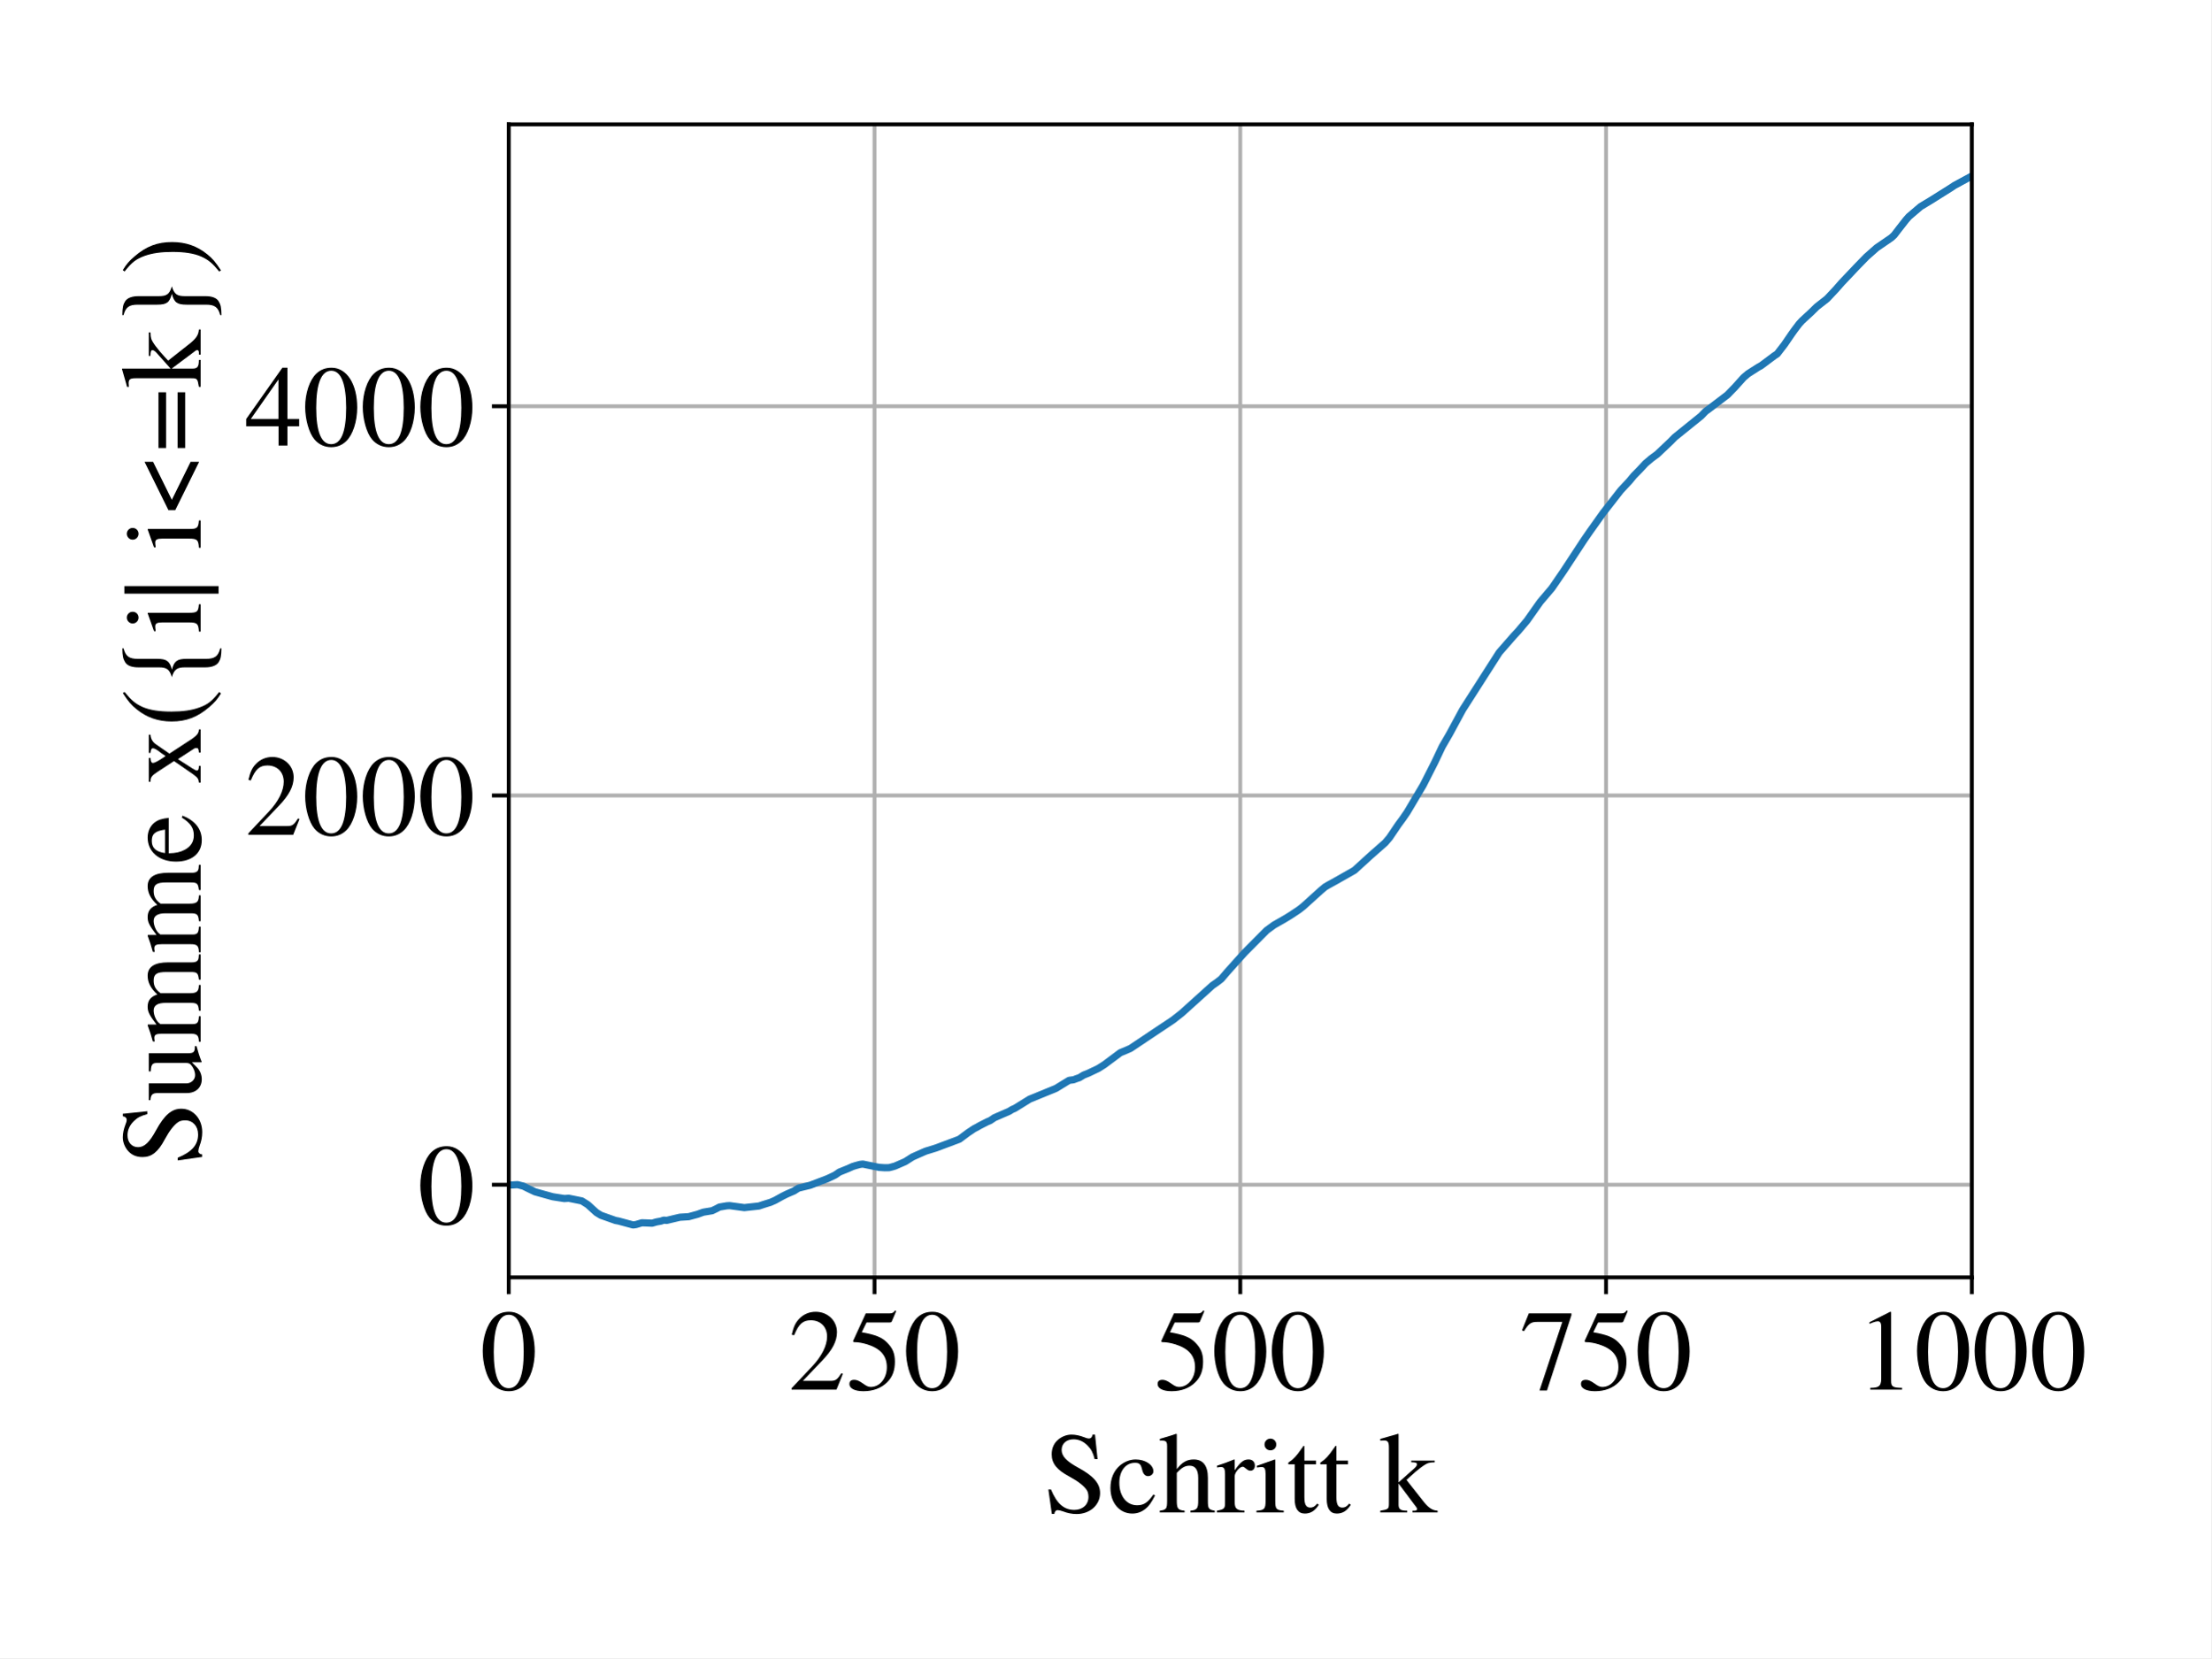
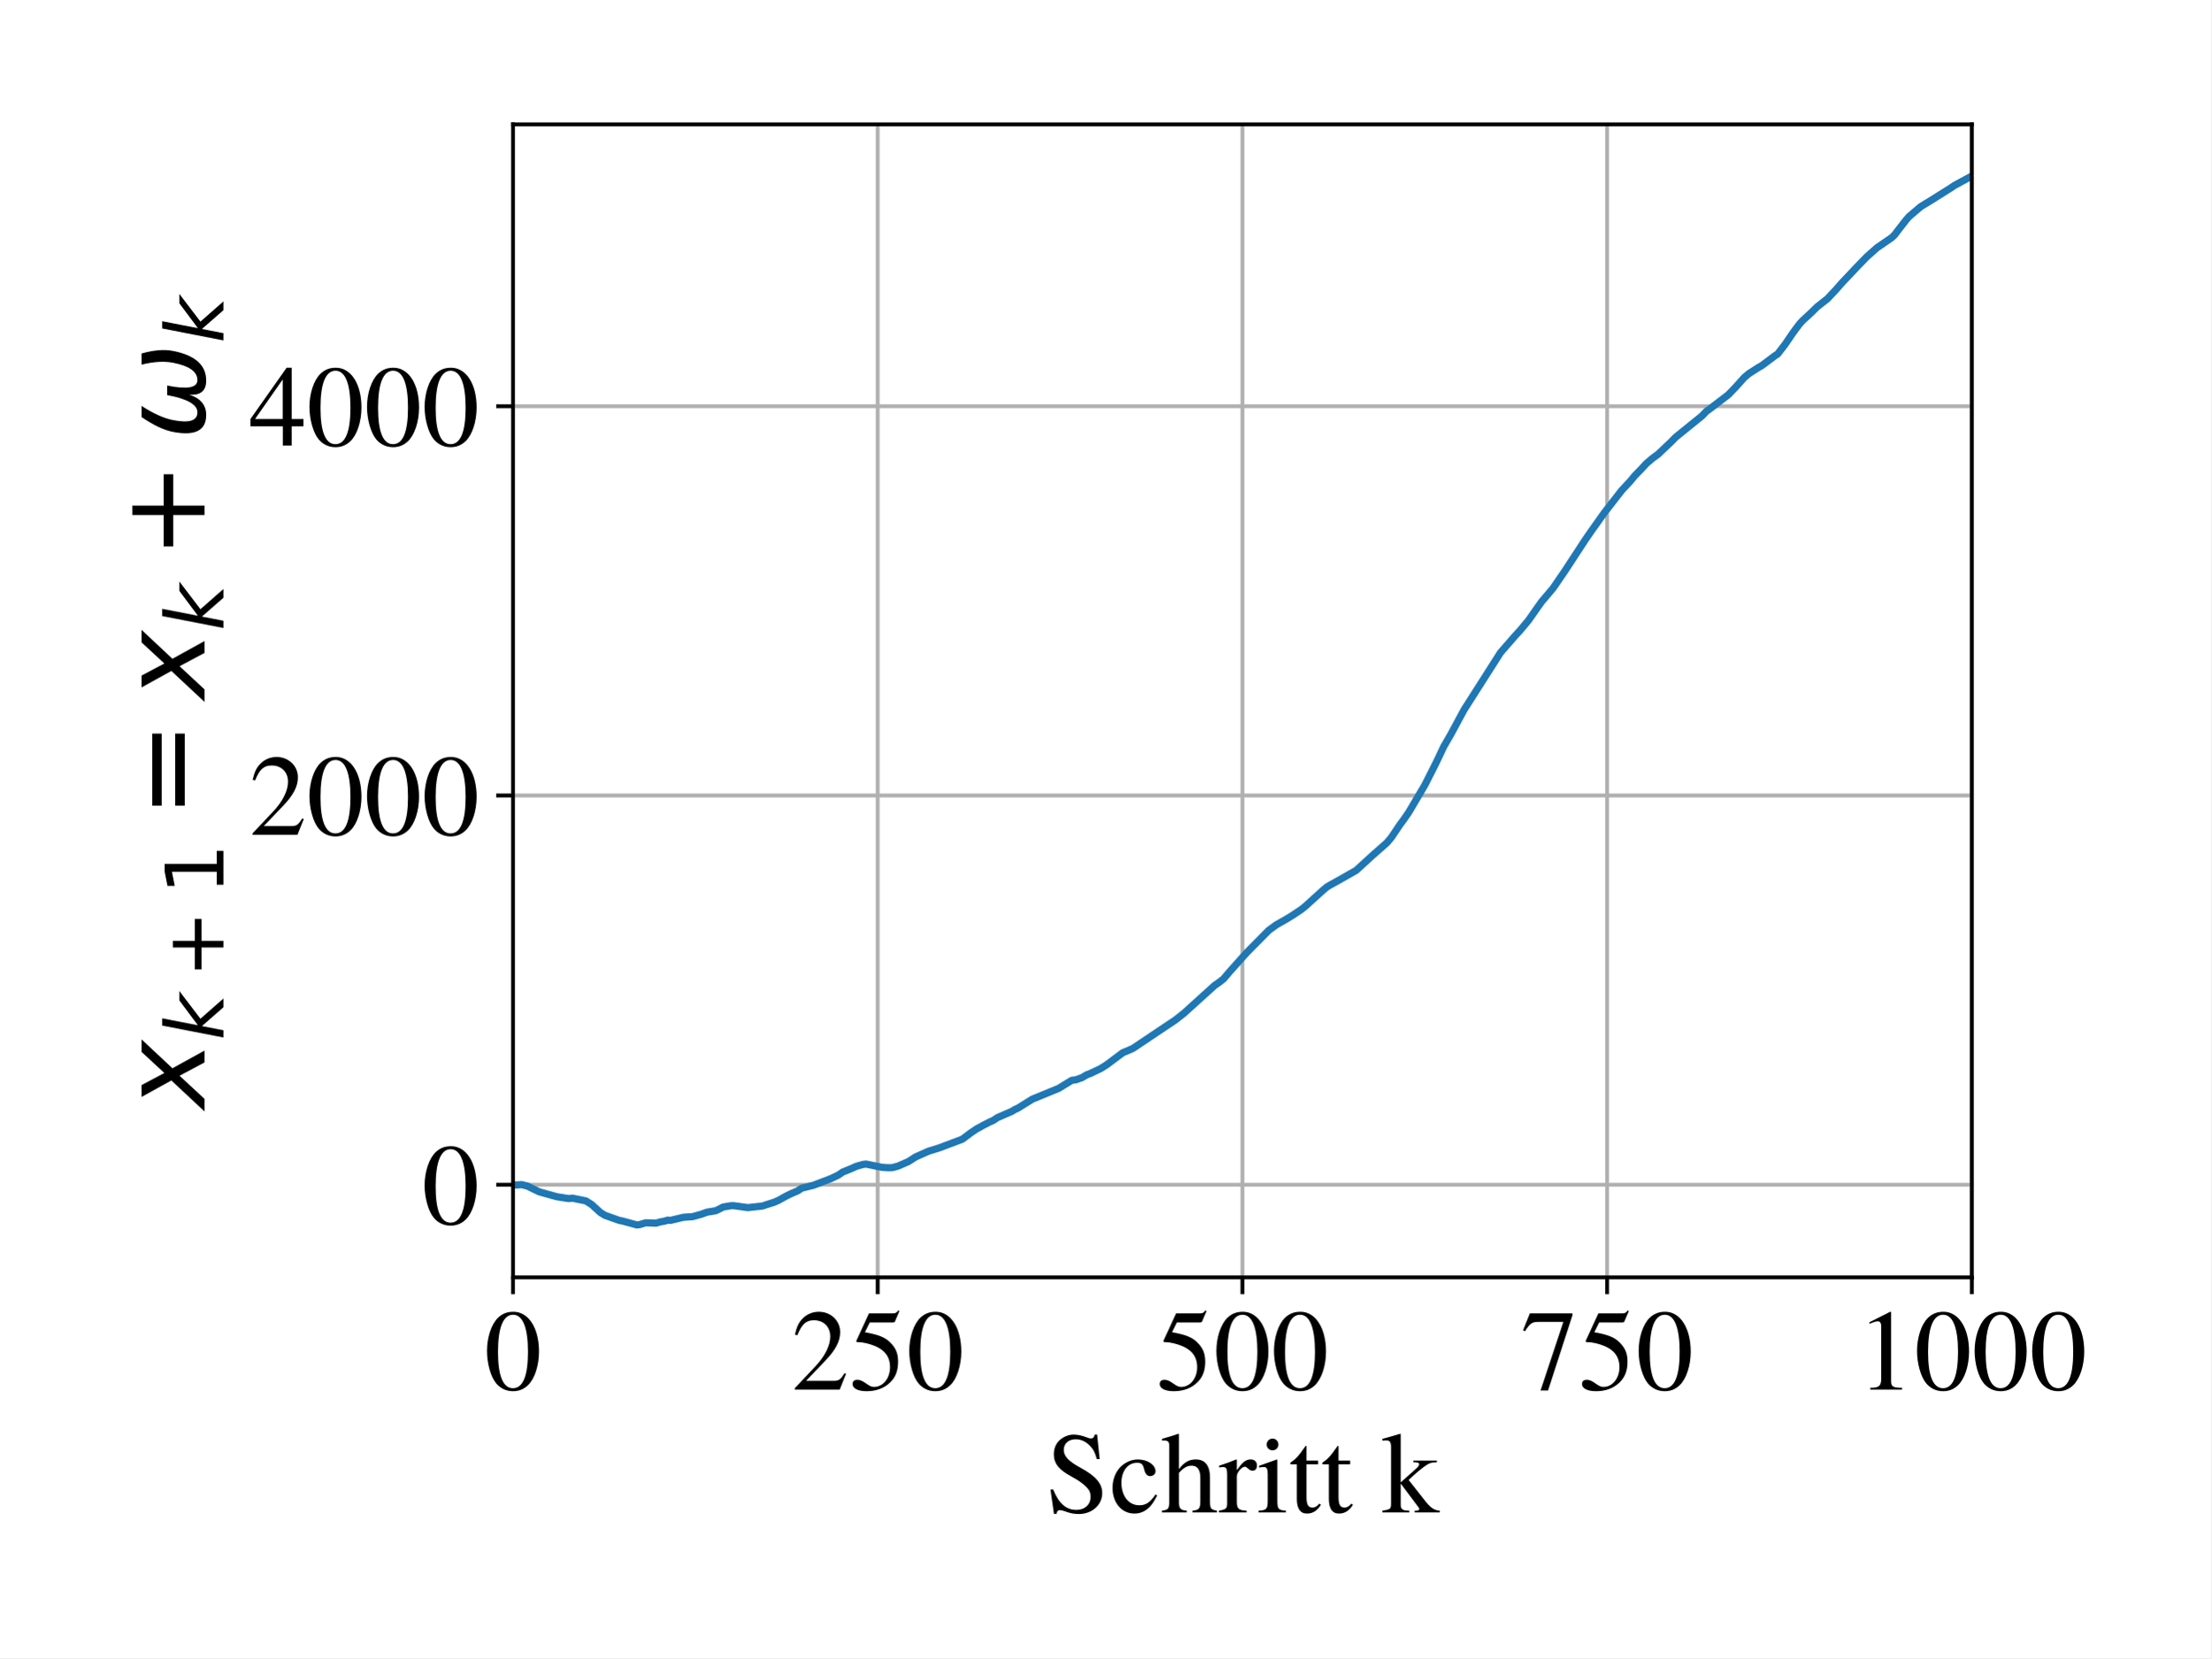
<svg xmlns="http://www.w3.org/2000/svg" xmlns:xlink="http://www.w3.org/1999/xlink" width="460.8pt" height="345.6pt" viewBox="0 0 460.8 345.6" version="1.1">
  <defs>
    <style type="text/css">*{stroke-linejoin: round; stroke-linecap: butt}</style>
  </defs>
  <g id="figure_1">
    <g id="patch_1">
      <path d="M 0 345.6  L 460.8 345.6  L 460.8 0  L 0 0  z " style="fill: #ffffff" />
    </g>
    <g id="axes_1">
      <g id="patch_2">
-         <path d="M 106.017 266.245  L 410.94 266.245  L 410.94 25.92  L 106.017 25.92  z " style="fill: #ffffff" />
+         <path d="M 106.904 266.245  L 410.94 266.245  L 410.94 25.92  L 106.904 25.92  z " style="fill: #ffffff" />
      </g>
      <g id="matplotlib.axis_1">
        <g id="xtick_1">
          <g id="line2d_1">
-             <path d="M 106.017 266.245  L 106.017 25.92  " clip-path="url(#p75c17ad697)" style="fill: none; stroke: #b0b0b0; stroke-width: 0.8; stroke-linecap: square" />
+             <path d="M 106.904 266.245  L 106.904 25.92  " clip-path="url(#pb6008d84bf)" style="fill: none; stroke: #b0b0b0; stroke-width: 0.8; stroke-linecap: square" />
          </g>
          <g id="line2d_2">
            <defs>
-               <path id="m5fdd18078a" d="M 0 0  L 0 3.5  " style="stroke: #000000; stroke-width: 0.8" />
-             </defs>
-             <g>
-               <use xlink:href="#m5fdd18078a" x="106.017" y="266.245" style="stroke: #000000; stroke-width: 0.8" />
+               <path id="me2c88e8bf9" d="M 0 0  L 0 3.5  " style="stroke: #000000; stroke-width: 0.8" />
+             </defs>
+             <g>
+               <use xlink:href="#me2c88e8bf9" x="106.904" y="266.245" style="stroke: #000000; stroke-width: 0.8" />
            </g>
          </g>
          <g id="text_1">
-             <g transform="translate(100.0175 289.6363) scale(0.24 -0.24)">
+             <g transform="translate(100.904 289.6363) scale(0.24 -0.24)">
              <defs>
                <path id="TeXGyreTermes-Regular-30" d="M 3046 2112  C 3046 3424 2464 4326 1626 4326  C 1274 4326 1005 4218 768 3994  C 397 3635 154 2899 154 2150  C 154 1453 365 704 666 346  C 902 64 1229 -90 1600 -90  C 1926 -90 2202 19 2432 243  C 2803 595 3046 1338 3046 2112  z M 2432 2099  C 2432 762 2150 77 1600 77  C 1050 77 768 762 768 2093  C 768 3450 1056 4160 1606 4160  C 2144 4160 2432 3437 2432 2099  z " transform="scale(0.015625)" />
              </defs>
              <use xlink:href="#TeXGyreTermes-Regular-30" />
            </g>
          </g>
        </g>
        <g id="xtick_2">
          <g id="line2d_3">
-             <path d="M 182.248 266.245  L 182.248 25.92  " clip-path="url(#p75c17ad697)" style="fill: none; stroke: #b0b0b0; stroke-width: 0.8; stroke-linecap: square" />
+             <path d="M 182.913 266.245  L 182.913 25.92  " clip-path="url(#pb6008d84bf)" style="fill: none; stroke: #b0b0b0; stroke-width: 0.8; stroke-linecap: square" />
          </g>
          <g id="line2d_4">
            <g>
-               <use xlink:href="#m5fdd18078a" x="182.248" y="266.245" style="stroke: #000000; stroke-width: 0.8" />
+               <use xlink:href="#me2c88e8bf9" x="182.913" y="266.245" style="stroke: #000000; stroke-width: 0.8" />
            </g>
          </g>
          <g id="text_2">
-             <g transform="translate(164.2481 289.6363) scale(0.24 -0.24)">
+             <g transform="translate(164.913 289.6363) scale(0.24 -0.24)">
              <defs>
                <path id="TeXGyreTermes-Regular-32" d="M 3040 877  L 2957 909  C 2720 544 2637 486 2349 486  L 819 486  L 1894 1613  C 2464 2208 2714 2694 2714 3194  C 2714 3834 2195 4326 1530 4326  C 1178 4326 845 4186 608 3930  C 403 3712 307 3507 198 3053  L 333 3021  C 589 3648 819 3853 1261 3853  C 1798 3853 2163 3488 2163 2950  C 2163 2451 1869 1856 1331 1286  L 192 77  L 192 0  L 2688 0  L 3040 877  z " transform="scale(0.015625)" />
                <path id="TeXGyreTermes-Regular-35" d="M 2803 4358  L 2746 4403  C 2650 4269 2586 4237 2451 4237  L 1114 4237  L 416 2720  C 410 2707 410 2688 410 2688  C 410 2656 435 2637 486 2637  C 691 2637 947 2592 1210 2509  C 1946 2272 2285 1875 2285 1242  C 2285 627 1894 147 1395 147  C 1267 147 1158 192 966 333  C 762 480 614 544 480 544  C 294 544 205 467 205 307  C 205 64 506 -90 986 -90  C 1523 -90 1984 83 2304 410  C 2598 698 2733 1062 2733 1549  C 2733 2010 2611 2304 2291 2624  C 2010 2906 1645 3053 890 3187  L 1158 3731  L 2413 3731  C 2515 3731 2541 3744 2560 3789  L 2803 4358  z " transform="scale(0.015625)" />
              </defs>
              <use xlink:href="#TeXGyreTermes-Regular-32" />
              <use xlink:href="#TeXGyreTermes-Regular-35" transform="translate(49.99999 0)" />
              <use xlink:href="#TeXGyreTermes-Regular-30" transform="translate(99.99997 0)" />
            </g>
          </g>
        </g>
        <g id="xtick_3">
          <g id="line2d_5">
-             <path d="M 258.479 266.245  L 258.479 25.92  " clip-path="url(#p75c17ad697)" style="fill: none; stroke: #b0b0b0; stroke-width: 0.8; stroke-linecap: square" />
+             <path d="M 258.922 266.245  L 258.922 25.92  " clip-path="url(#pb6008d84bf)" style="fill: none; stroke: #b0b0b0; stroke-width: 0.8; stroke-linecap: square" />
          </g>
          <g id="line2d_6">
            <g>
-               <use xlink:href="#m5fdd18078a" x="258.479" y="266.245" style="stroke: #000000; stroke-width: 0.8" />
+               <use xlink:href="#me2c88e8bf9" x="258.922" y="266.245" style="stroke: #000000; stroke-width: 0.8" />
            </g>
          </g>
          <g id="text_3">
-             <g transform="translate(240.4787 289.6363) scale(0.24 -0.24)">
+             <g transform="translate(240.922 289.6363) scale(0.24 -0.24)">
              <use xlink:href="#TeXGyreTermes-Regular-35" />
              <use xlink:href="#TeXGyreTermes-Regular-30" transform="translate(49.99999 0)" />
              <use xlink:href="#TeXGyreTermes-Regular-30" transform="translate(99.99997 0)" />
            </g>
          </g>
        </g>
        <g id="xtick_4">
          <g id="line2d_7">
-             <path d="M 334.709 266.245  L 334.709 25.92  " clip-path="url(#p75c17ad697)" style="fill: none; stroke: #b0b0b0; stroke-width: 0.8; stroke-linecap: square" />
+             <path d="M 334.931 266.245  L 334.931 25.92  " clip-path="url(#pb6008d84bf)" style="fill: none; stroke: #b0b0b0; stroke-width: 0.8; stroke-linecap: square" />
          </g>
          <g id="line2d_8">
            <g>
-               <use xlink:href="#m5fdd18078a" x="334.709" y="266.245" style="stroke: #000000; stroke-width: 0.8" />
+               <use xlink:href="#me2c88e8bf9" x="334.931" y="266.245" style="stroke: #000000; stroke-width: 0.8" />
            </g>
          </g>
          <g id="text_4">
-             <g transform="translate(316.7094 289.6363) scale(0.24 -0.24)">
+             <g transform="translate(316.931 289.6363) scale(0.24 -0.24)">
              <defs>
                <path id="TeXGyreTermes-Regular-37" d="M 2874 4134  L 2874 4237  L 506 4237  L 128 3296  L 237 3245  C 512 3680 627 3763 979 3763  L 2368 3763  L 1101 -51  L 1517 -51  L 2874 4134  z " transform="scale(0.015625)" />
              </defs>
              <use xlink:href="#TeXGyreTermes-Regular-37" />
              <use xlink:href="#TeXGyreTermes-Regular-35" transform="translate(49.99999 0)" />
              <use xlink:href="#TeXGyreTermes-Regular-30" transform="translate(99.99997 0)" />
            </g>
          </g>
        </g>
        <g id="xtick_5">
          <g id="line2d_9">
-             <path d="M 410.94 266.245  L 410.94 25.92  " clip-path="url(#p75c17ad697)" style="fill: none; stroke: #b0b0b0; stroke-width: 0.8; stroke-linecap: square" />
+             <path d="M 410.94 266.245  L 410.94 25.92  " clip-path="url(#pb6008d84bf)" style="fill: none; stroke: #b0b0b0; stroke-width: 0.8; stroke-linecap: square" />
          </g>
          <g id="line2d_10">
            <g>
-               <use xlink:href="#m5fdd18078a" x="410.94" y="266.245" style="stroke: #000000; stroke-width: 0.8" />
+               <use xlink:href="#me2c88e8bf9" x="410.94" y="266.245" style="stroke: #000000; stroke-width: 0.8" />
            </g>
          </g>
          <g id="text_5">
            <g transform="translate(386.94 289.6363) scale(0.24 -0.24)">
              <defs>
                <path id="TeXGyreTermes-Regular-31" d="M 2522 0  L 2522 96  C 2016 102 1914 166 1914 474  L 1914 4314  L 1862 4326  L 710 3744  L 710 3654  C 787 3686 858 3712 883 3725  C 998 3770 1107 3795 1171 3795  C 1306 3795 1363 3699 1363 3494  L 1363 595  C 1363 384 1312 237 1210 179  C 1114 122 1024 102 755 96  L 755 0  L 2522 0  z " transform="scale(0.015625)" />
              </defs>
              <use xlink:href="#TeXGyreTermes-Regular-31" />
              <use xlink:href="#TeXGyreTermes-Regular-30" transform="translate(49.99999 0)" />
              <use xlink:href="#TeXGyreTermes-Regular-30" transform="translate(99.99997 0)" />
              <use xlink:href="#TeXGyreTermes-Regular-30" transform="translate(150 0)" />
            </g>
          </g>
        </g>
        <g id="text_6">
-           <g transform="translate(217.4762 315.2362) scale(0.24 -0.24)">
+           <g transform="translate(217.9195 315.2362) scale(0.24 -0.24)">
            <defs>
              <path id="TeXGyreTermes-Regular-53" d="M 3142 1075  C 3142 1606 2790 2016 1946 2477  C 1274 2842 1005 3123 1005 3475  C 1005 3827 1274 4064 1670 4064  C 1958 4064 2227 3942 2451 3712  C 2650 3507 2739 3341 2842 2963  L 3002 2963  L 2861 4326  L 2726 4326  C 2701 4186 2630 4109 2522 4109  C 2458 4109 2355 4134 2240 4186  C 2003 4275 1773 4326 1549 4326  C 1299 4326 1030 4224 826 4058  C 576 3853 454 3578 454 3226  C 454 2720 736 2362 1453 1984  C 1914 1734 2246 1478 2406 1235  C 2464 1146 2496 1018 2496 858  C 2496 435 2176 141 1709 141  C 1133 141 736 493 416 1274  L 269 1274  L 461 -83  L 602 -83  C 608 38 685 128 781 128  C 851 128 960 102 1082 58  C 1325 -38 1581 -90 1837 -90  C 2579 -90 3142 416 3142 1075  z " transform="scale(0.015625)" />
              <path id="TeXGyreTermes-Regular-63" d="M 2637 941  L 2547 998  C 2240 550 2010 397 1645 397  C 1056 397 653 909 653 1645  C 653 2310 1005 2758 1523 2758  C 1754 2758 1837 2688 1901 2451  L 1939 2310  C 1990 2125 2106 2016 2246 2016  C 2413 2016 2547 2138 2547 2285  C 2547 2643 2099 2944 1562 2944  C 1261 2944 954 2829 698 2618  C 352 2330 160 1888 160 1357  C 160 531 666 -64 1376 -64  C 1651 -64 1894 26 2112 205  C 2304 358 2432 544 2637 941  z " transform="scale(0.015625)" />
              <path id="TeXGyreTermes-Regular-68" d="M 3117 0  L 3117 96  C 2771 160 2733 211 2733 653  L 2733 1926  C 2733 2598 2464 2944 1946 2944  C 1568 2944 1299 2790 1005 2406  L 1005 4352  L 973 4371  C 755 4294 595 4243 237 4141  L 64 4090  L 64 3987  C 90 3994 109 3994 141 3994  C 416 3994 467 3942 467 3667  L 467 653  C 467 205 429 147 58 96  L 58 0  L 1440 0  L 1440 96  C 1069 134 1005 211 1005 653  L 1005 2195  C 1274 2490 1466 2598 1715 2598  C 2035 2598 2195 2368 2195 1920  L 2195 653  C 2195 218 2131 134 1760 96  L 1760 0  L 3117 0  z " transform="scale(0.015625)" />
              <path id="TeXGyreTermes-Regular-72" d="M 2144 2605  C 2144 2816 2010 2944 1792 2944  C 1523 2944 1338 2797 1024 2342  L 1024 2931  L 992 2944  C 653 2803 422 2720 45 2598  L 45 2496  C 134 2515 192 2522 269 2522  C 429 2522 486 2419 486 2138  L 486 538  C 486 218 442 173 32 96  L 32 0  L 1568 0  L 1568 96  C 1133 115 1024 211 1024 576  L 1024 2016  C 1024 2221 1299 2541 1472 2541  C 1510 2541 1568 2509 1638 2445  C 1741 2355 1811 2317 1894 2317  C 2048 2317 2144 2426 2144 2605  z " transform="scale(0.015625)" />
              <path id="TeXGyreTermes-Regular-69" d="M 1619 0  L 1619 96  C 1197 128 1146 192 1146 653  L 1146 2925  L 1120 2944  L 128 2592  L 128 2496  L 179 2502  C 256 2515 339 2522 397 2522  C 550 2522 608 2419 608 2138  L 608 653  C 608 192 544 122 102 96  L 102 0  L 1619 0  z M 1203 3776  C 1203 3955 1062 4102 877 4102  C 698 4102 550 3955 550 3776  C 550 3590 698 3450 877 3450  C 1062 3450 1203 3590 1203 3776  z " transform="scale(0.015625)" />
              <path id="TeXGyreTermes-Regular-74" d="M 1786 422  L 1702 493  C 1562 326 1459 269 1318 269  C 1082 269 986 435 986 845  L 986 2675  L 1632 2675  L 1632 2880  L 986 2880  L 986 3622  C 986 3686 973 3706 941 3706  C 902 3642 858 3584 813 3526  C 576 3174 358 2938 192 2842  C 122 2797 83 2758 83 2720  C 83 2701 90 2688 109 2675  L 448 2675  L 448 749  C 448 211 640 -64 1011 -64  C 1331 -64 1574 90 1786 422  z " transform="scale(0.015625)" />
              <path id="TeXGyreTermes-Regular-20" transform="scale(0.015625)" />
              <path id="TeXGyreTermes-Regular-6b" d="M 3232 0  L 3232 96  C 2950 115 2752 237 2483 563  L 1504 1805  L 1690 1978  C 2144 2400 2541 2694 2726 2746  C 2822 2771 2912 2784 3021 2784  L 3072 2784  L 3072 2880  L 1766 2880  L 1766 2790  C 2016 2784 2086 2758 2086 2669  C 2086 2618 2029 2528 1939 2451  L 1062 1670  L 1062 4358  L 1037 4371  L 237 4141  L 45 4090  L 45 3987  C 128 3994 186 4000 250 4000  C 461 4000 525 3917 525 3610  L 525 525  C 525 192 506 173 45 96  L 45 0  L 1542 0  L 1542 96  L 1414 102  C 1158 115 1062 205 1062 429  L 1062 1606  L 1958 410  L 1978 384  C 1990 365 2003 346 2022 326  C 2074 262 2093 224 2093 192  C 2093 134 2035 96 1958 96  L 1837 96  L 1837 0  L 3232 0  z " transform="scale(0.015625)" />
            </defs>
            <use xlink:href="#TeXGyreTermes-Regular-53" />
            <use xlink:href="#TeXGyreTermes-Regular-63" transform="translate(55.59999 0)" />
            <use xlink:href="#TeXGyreTermes-Regular-68" transform="translate(99.99998 0)" />
            <use xlink:href="#TeXGyreTermes-Regular-72" transform="translate(150 0)" />
            <use xlink:href="#TeXGyreTermes-Regular-69" transform="translate(183.3 0)" />
            <use xlink:href="#TeXGyreTermes-Regular-74" transform="translate(211.0999 0)" />
            <use xlink:href="#TeXGyreTermes-Regular-74" transform="translate(238.8999 0)" />
            <use xlink:href="#TeXGyreTermes-Regular-20" transform="translate(266.6999 0)" />
            <use xlink:href="#TeXGyreTermes-Regular-6b" transform="translate(291.6999 0)" />
          </g>
        </g>
      </g>
      <g id="matplotlib.axis_2">
        <g id="ytick_1">
          <g id="line2d_11">
-             <path d="M 106.017 246.934  L 410.94 246.934  " clip-path="url(#p75c17ad697)" style="fill: none; stroke: #b0b0b0; stroke-width: 0.8; stroke-linecap: square" />
+             <path d="M 106.904 246.934  L 410.94 246.934  " clip-path="url(#pb6008d84bf)" style="fill: none; stroke: #b0b0b0; stroke-width: 0.8; stroke-linecap: square" />
          </g>
          <g id="line2d_12">
            <defs>
-               <path id="mc8155b8621" d="M 0 0  L -3.5 0  " style="stroke: #000000; stroke-width: 0.8" />
-             </defs>
-             <g>
-               <use xlink:href="#mc8155b8621" x="106.017" y="246.934" style="stroke: #000000; stroke-width: 0.8" />
+               <path id="m5cbc0dcff8" d="M 0 0  L -3.5 0  " style="stroke: #000000; stroke-width: 0.8" />
+             </defs>
+             <g>
+               <use xlink:href="#m5cbc0dcff8" x="106.904" y="246.934" style="stroke: #000000; stroke-width: 0.8" />
            </g>
          </g>
          <g id="text_7">
-             <g transform="translate(87.0175 255.13) scale(0.24 -0.24)">
+             <g transform="translate(87.904 255.13) scale(0.24 -0.24)">
              <use xlink:href="#TeXGyreTermes-Regular-30" />
            </g>
          </g>
        </g>
        <g id="ytick_2">
          <g id="line2d_13">
-             <path d="M 106.017 165.802  L 410.94 165.802  " clip-path="url(#p75c17ad697)" style="fill: none; stroke: #b0b0b0; stroke-width: 0.8; stroke-linecap: square" />
+             <path d="M 106.904 165.802  L 410.94 165.802  " clip-path="url(#pb6008d84bf)" style="fill: none; stroke: #b0b0b0; stroke-width: 0.8; stroke-linecap: square" />
          </g>
          <g id="line2d_14">
            <g>
-               <use xlink:href="#mc8155b8621" x="106.017" y="165.802" style="stroke: #000000; stroke-width: 0.8" />
+               <use xlink:href="#m5cbc0dcff8" x="106.904" y="165.802" style="stroke: #000000; stroke-width: 0.8" />
            </g>
          </g>
          <g id="text_8">
-             <g transform="translate(51.0175 173.9979) scale(0.24 -0.24)">
+             <g transform="translate(51.904 173.9979) scale(0.24 -0.24)">
              <use xlink:href="#TeXGyreTermes-Regular-32" />
              <use xlink:href="#TeXGyreTermes-Regular-30" transform="translate(49.99999 0)" />
              <use xlink:href="#TeXGyreTermes-Regular-30" transform="translate(99.99997 0)" />
              <use xlink:href="#TeXGyreTermes-Regular-30" transform="translate(150 0)" />
            </g>
          </g>
        </g>
        <g id="ytick_3">
          <g id="line2d_15">
-             <path d="M 106.017 84.67  L 410.94 84.67  " clip-path="url(#p75c17ad697)" style="fill: none; stroke: #b0b0b0; stroke-width: 0.8; stroke-linecap: square" />
+             <path d="M 106.904 84.67  L 410.94 84.67  " clip-path="url(#pb6008d84bf)" style="fill: none; stroke: #b0b0b0; stroke-width: 0.8; stroke-linecap: square" />
          </g>
          <g id="line2d_16">
            <g>
-               <use xlink:href="#mc8155b8621" x="106.017" y="84.67" style="stroke: #000000; stroke-width: 0.8" />
+               <use xlink:href="#m5cbc0dcff8" x="106.904" y="84.67" style="stroke: #000000; stroke-width: 0.8" />
            </g>
          </g>
          <g id="text_9">
-             <g transform="translate(51.0175 92.86574) scale(0.24 -0.24)">
+             <g transform="translate(51.904 92.86574) scale(0.24 -0.24)">
              <defs>
                <path id="TeXGyreTermes-Regular-34" d="M 3021 1069  L 3021 1478  L 2368 1478  L 2368 4326  L 2086 4326  L 77 1478  L 77 1069  L 1875 1069  L 1875 0  L 2368 0  L 2368 1069  L 3021 1069  z M 1869 1478  L 333 1478  L 1869 3674  L 1869 1478  z " transform="scale(0.015625)" />
              </defs>
              <use xlink:href="#TeXGyreTermes-Regular-34" />
              <use xlink:href="#TeXGyreTermes-Regular-30" transform="translate(49.99999 0)" />
              <use xlink:href="#TeXGyreTermes-Regular-30" transform="translate(99.99997 0)" />
              <use xlink:href="#TeXGyreTermes-Regular-30" transform="translate(150 0)" />
            </g>
          </g>
        </g>
        <g id="text_10">
-           <g transform="translate(41.80875 242.8738) rotate(-90) scale(0.24 -0.24)">
-             <defs>
-               <path id="TeXGyreTermes-Regular-75" d="M 3066 230  L 3066 320  L 3034 320  C 2739 320 2669 390 2669 685  L 2669 2880  L 1658 2880  L 1658 2771  C 2054 2752 2131 2688 2131 2368  L 2131 864  C 2131 691 2099 595 2022 538  C 1843 384 1645 307 1446 307  C 1197 307 992 525 992 794  L 992 2880  L 58 2880  L 58 2790  C 365 2771 454 2675 454 2381  L 454 768  C 454 262 762 -64 1229 -64  C 1466 -64 1715 38 1888 211  L 2163 486  L 2163 -45  L 2189 -58  C 2509 70 2739 141 3066 230  z " transform="scale(0.015625)" />
-               <path id="TeXGyreTermes-Regular-6d" d="M 4960 0  L 4960 96  L 4794 109  C 4602 122 4518 237 4518 486  L 4518 1805  C 4518 2560 4269 2944 3776 2944  C 3405 2944 3078 2778 2733 2406  C 2618 2771 2400 2944 2054 2944  C 1773 2944 1594 2854 1062 2451  L 1062 2931  L 1018 2944  C 691 2822 474 2752 122 2656  L 122 2547  C 205 2566 256 2573 326 2573  C 493 2573 550 2470 550 2163  L 550 544  C 550 198 461 102 102 96  L 102 0  L 1523 0  L 1523 96  C 1184 109 1088 179 1088 429  L 1088 2234  C 1088 2234 1139 2310 1184 2355  C 1344 2502 1619 2611 1843 2611  C 2125 2611 2266 2387 2266 1939  L 2266 550  C 2266 192 2195 122 1830 96  L 1830 0  L 3264 0  L 3264 96  C 2899 102 2803 211 2803 608  L 2803 2221  C 2995 2496 3206 2611 3501 2611  C 3866 2611 3981 2438 3981 1907  L 3981 557  C 3981 192 3930 141 3558 96  L 3558 0  L 4960 0  z " transform="scale(0.015625)" />
-               <path id="TeXGyreTermes-Regular-65" d="M 2714 1005  L 2611 1050  C 2304 563 2029 378 1619 378  C 1267 378 998 544 813 890  C 685 1139 634 1363 621 1773  L 2592 1773  C 2541 2189 2477 2374 2317 2579  C 2125 2810 1830 2944 1498 2944  C 704 2944 160 2304 160 1370  C 160 486 621 -64 1357 -64  C 1971 -64 2445 314 2714 1005  z M 1939 1978  L 634 1978  C 704 2483 922 2714 1312 2714  C 1702 2714 1856 2534 1939 1978  z " transform="scale(0.015625)" />
-               <path id="TeXGyreTermes-Regular-78" d="M 3066 0  L 3066 96  C 2867 96 2739 198 2541 480  L 1722 1734  L 2253 2502  C 2374 2675 2566 2778 2771 2784  L 2771 2880  L 1760 2880  L 1760 2784  C 1952 2771 2016 2733 2016 2643  C 2016 2566 1939 2426 1779 2227  C 1747 2189 1670 2074 1587 1946  L 1498 2074  C 1318 2342 1203 2560 1203 2643  C 1203 2733 1286 2778 1478 2784  L 1478 2880  L 154 2880  L 154 2784  L 211 2784  C 403 2784 506 2701 704 2400  L 1306 1478  L 576 422  C 384 160 320 115 109 96  L 109 0  L 1037 0  L 1037 96  C 858 96 781 128 781 211  C 781 250 826 346 909 474  L 1414 1261  L 1997 365  C 2022 326 2035 288 2035 250  C 2035 134 1990 109 1779 96  L 1779 0  L 3066 0  z " transform="scale(0.015625)" />
-               <path id="TeXGyreTermes-Regular-28" d="M 1946 -1030  C 1434 -627 1254 -403 1082 77  C 928 506 858 992 858 1632  C 858 2304 941 2829 1114 3226  C 1293 3622 1485 3853 1946 4224  L 1888 4326  C 1414 4019 1222 3853 986 3558  C 531 3002 307 2362 307 1613  C 307 800 544 173 1107 -480  C 1370 -787 1536 -928 1869 -1133  L 1946 -1030  z " transform="scale(0.015625)" />
-               <path id="TeXGyreTermes-Regular-7b" d="M 2240 -1158  L 2240 -1088  C 1798 -973 1658 -781 1658 -301  L 1658 774  C 1658 1306 1536 1472 1056 1594  C 1536 1722 1658 1888 1658 2419  L 1658 3494  C 1658 3974 1798 4166 2240 4282  L 2240 4352  C 1818 4346 1651 4307 1466 4192  C 1280 4077 1184 3827 1184 3462  L 1184 2323  C 1184 1875 1069 1728 640 1600  C 1069 1466 1184 1312 1184 870  L 1184 -262  C 1184 -621 1286 -883 1466 -998  C 1645 -1114 1818 -1152 2240 -1158  z " transform="scale(0.015625)" />
-               <path id="TeXGyreTermes-Regular-7c" d="M 851 -998  L 851 4237  L 429 4237  L 429 -998  L 851 -998  z " transform="scale(0.015625)" />
-               <path id="TeXGyreTermes-Regular-3c" d="M 3098 83  L 3098 557  L 986 1600  L 3098 2643  L 3098 3117  L 416 1792  L 416 1408  L 3098 83  z " transform="scale(0.015625)" />
-               <path id="TeXGyreTermes-Regular-3d" d="M 3354 1920  L 3354 2342  L 256 2342  L 256 1920  L 3354 1920  z M 3354 858  L 3354 1280  L 256 1280  L 256 858  L 3354 858  z " transform="scale(0.015625)" />
-               <path id="TeXGyreTermes-Regular-7d" d="M 2432 1600  C 2003 1728 1888 1875 1888 2323  L 1888 3456  C 1888 3814 1786 4077 1606 4192  C 1427 4307 1261 4346 832 4352  L 832 4282  C 1274 4166 1414 3974 1414 3494  L 1414 2419  C 1414 1882 1536 1722 2016 1600  C 1536 1472 1414 1306 1414 774  L 1414 -301  C 1414 -781 1274 -973 832 -1088  L 832 -1158  C 1254 -1152 1421 -1114 1606 -998  C 1792 -883 1888 -634 1888 -269  L 1888 870  C 1888 1318 2003 1466 2432 1600  z " transform="scale(0.015625)" />
-               <path id="TeXGyreTermes-Regular-29" d="M 1824 1581  C 1824 2400 1587 3021 1024 3674  C 762 3981 595 4122 262 4326  L 186 4224  C 698 3821 870 3597 1050 3117  C 1203 2688 1274 2202 1274 1562  C 1274 896 1190 365 1018 -26  C 838 -429 646 -659 186 -1030  L 243 -1133  C 717 -826 909 -659 1146 -365  C 1600 192 1824 832 1824 1581  z " transform="scale(0.015625)" />
-             </defs>
-             <use xlink:href="#TeXGyreTermes-Regular-53" />
-             <use xlink:href="#TeXGyreTermes-Regular-75" transform="translate(55.59999 0)" />
-             <use xlink:href="#TeXGyreTermes-Regular-6d" transform="translate(105.6 0)" />
-             <use xlink:href="#TeXGyreTermes-Regular-6d" transform="translate(183.4 0)" />
-             <use xlink:href="#TeXGyreTermes-Regular-65" transform="translate(261.2 0)" />
-             <use xlink:href="#TeXGyreTermes-Regular-20" transform="translate(305.5999 0)" />
-             <use xlink:href="#TeXGyreTermes-Regular-78" transform="translate(330.5999 0)" />
-             <use xlink:href="#TeXGyreTermes-Regular-28" transform="translate(380.5999 0)" />
-             <use xlink:href="#TeXGyreTermes-Regular-7b" transform="translate(413.8999 0)" />
-             <use xlink:href="#TeXGyreTermes-Regular-69" transform="translate(461.8999 0)" />
-             <use xlink:href="#TeXGyreTermes-Regular-7c" transform="translate(489.6999 0)" />
-             <use xlink:href="#TeXGyreTermes-Regular-20" transform="translate(509.6999 0)" />
-             <use xlink:href="#TeXGyreTermes-Regular-69" transform="translate(534.6998 0)" />
-             <use xlink:href="#TeXGyreTermes-Regular-3c" transform="translate(562.4998 0)" />
-             <use xlink:href="#TeXGyreTermes-Regular-3d" transform="translate(618.8998 0)" />
-             <use xlink:href="#TeXGyreTermes-Regular-6b" transform="translate(675.2998 0)" />
-             <use xlink:href="#TeXGyreTermes-Regular-7d" transform="translate(725.2998 0)" />
-             <use xlink:href="#TeXGyreTermes-Regular-29" transform="translate(773.2998 0)" />
+           <g transform="translate(42.69525 231.0425) rotate(-90) scale(0.24 -0.24)">
+             <defs>
+               <path id="DejaVuSans-Oblique-78" d="M 3841 3500  L 2234 1784  L 3219 0  L 2559 0  L 1819 1388  L 531 0  L -166 0  L 1556 1844  L 641 3500  L 1300 3500  L 1972 2234  L 3144 3500  L 3841 3500  z " transform="scale(0.015625)" />
+               <path id="DejaVuSans-Oblique-6b" d="M 1172 4863  L 1747 4863  L 1197 2028  L 3169 3500  L 3916 3500  L 1716 1825  L 3322 0  L 2625 0  L 1131 1709  L 800 0  L 225 0  L 1172 4863  z " transform="scale(0.015625)" />
+               <path id="DejaVuSans-2b" d="M 2944 4013  L 2944 2272  L 4684 2272  L 4684 1741  L 2944 1741  L 2944 0  L 2419 0  L 2419 1741  L 678 1741  L 678 2272  L 2419 2272  L 2419 4013  L 2944 4013  z " transform="scale(0.015625)" />
+               <path id="DejaVuSans-31" d="M 794 531  L 1825 531  L 1825 4091  L 703 3866  L 703 4441  L 1819 4666  L 2450 4666  L 2450 531  L 3481 531  L 3481 0  L 794 0  L 794 531  z " transform="scale(0.015625)" />
+               <path id="DejaVuSans-3d" d="M 678 2906  L 4684 2906  L 4684 2381  L 678 2381  L 678 2906  z M 678 1631  L 4684 1631  L 4684 1100  L 678 1100  L 678 1631  z " transform="scale(0.015625)" />
+               <path id="DejaVuSans-Oblique-3c9" d="M 1369 -91  Q 72 -91 434 1766  Q 575 2500 1256 3500  L 1875 3500  Q 1231 2500 1088 1750  Q 819 397 1519 397  Q 2166 397 2478 2078  L 3009 2078  Q 2669 388 3316 397  Q 4013 403 4275 1750  Q 4419 2500 4169 3500  L 4788 3500  Q 5075 2500 4934 1766  Q 4578 -94 3278 -91  Q 2428 -88 2503 844  Q 2194 -91 1369 -91  z " transform="scale(0.015625)" />
+             </defs>
+             <use xlink:href="#DejaVuSans-Oblique-78" transform="translate(0 0.296875)" />
+             <use xlink:href="#DejaVuSans-Oblique-6b" transform="translate(59.17969 -16.10938) scale(0.7)" />
+             <use xlink:href="#DejaVuSans-2b" transform="translate(113.3545 -16.10938) scale(0.7)" />
+             <use xlink:href="#DejaVuSans-31" transform="translate(185.6445 -16.10938) scale(0.7)" />
+             <use xlink:href="#DejaVuSans-3d" transform="translate(252.3975 0.296875)" />
+             <use xlink:href="#DejaVuSans-Oblique-78" transform="translate(355.6689 0.296875)" />
+             <use xlink:href="#DejaVuSans-Oblique-6b" transform="translate(414.8486 -16.10938) scale(0.7)" />
+             <use xlink:href="#DejaVuSans-2b" transform="translate(477.6025 0.296875)" />
+             <use xlink:href="#DejaVuSans-Oblique-3c9" transform="translate(580.874 0.296875)" />
+             <use xlink:href="#DejaVuSans-Oblique-6b" transform="translate(664.6143 -16.10938) scale(0.7)" />
          </g>
        </g>
      </g>
      <g id="line2d_17">
-         <path d="M 106.017 246.934  L 106.627 246.991  L 107.847 246.915  L 109.067 247.228  L 110.286 247.835  L 111.506 248.414  L 115.165 249.433  L 117.605 249.819  L 118.519 249.755  L 121.264 250.311  L 122.483 251.082  L 124.313 252.744  L 125.228 253.303  L 128.277 254.385  L 128.887 254.496  L 131.936 255.321  L 132.546 255.234  L 133.765 254.868  L 134.68 254.898  L 135.9 254.953  L 136.815 254.685  L 137.729 254.522  L 138.339 254.315  L 138.949 254.364  L 140.474 253.999  L 141.693 253.711  L 143.523 253.597  L 145.353 253.099  L 146.572 252.657  L 148.402 252.355  L 149.316 251.918  L 149.926 251.59  L 151.451 251.33  L 152.061 251.292  L 155.11 251.71  L 158.159 251.375  L 159.074 251.068  L 160.599 250.592  L 161.513 250.189  L 163.038 249.345  L 163.953 248.886  L 165.477 248.231  L 166.392 247.641  L 168.832 247.047  L 172.491 245.65  L 174.015 244.926  L 174.93 244.299  L 176.76 243.561  L 177.674 243.144  L 178.284 242.954  L 179.199 242.702  L 179.809 242.627  L 183.163 243.314  L 184.383 243.395  L 185.297 243.379  L 186.517 243.045  L 188.651 242.116  L 190.176 241.143  L 192.311 240.197  L 192.92 239.935  L 195.055 239.277  L 199.934 237.447  L 201.763 236.083  L 202.983 235.266  L 203.593 234.954  L 204.203 234.602  L 205.727 233.824  L 206.337 233.572  L 207.252 232.957  L 210.301 231.638  L 210.911 231.26  L 211.521 230.994  L 214.57 229.1  L 220.059 226.856  L 222.803 225.179  L 223.718 225.057  L 224.327 224.826  L 224.937 224.625  L 225.852 224.068  L 226.767 223.711  L 228.901 222.696  L 230.121 221.922  L 233.475 219.419  L 234.695 218.916  L 235.61 218.513  L 241.403 214.635  L 243.233 213.421  L 244.452 212.605  L 246.282 211.169  L 252.685 205.388  L 253.6 204.758  L 254.515 204.048  L 255.734 202.617  L 257.869 200.231  L 259.394 198.541  L 263.967 193.929  L 265.492 192.81  L 267.626 191.593  L 268.846 190.855  L 270.676 189.644  L 271.59 188.932  L 275.249 185.622  L 276.164 184.854  L 276.774 184.497  L 278.299 183.657  L 282.263 181.408  L 285.617 178.347  L 288.666 175.665  L 289.581 174.594  L 291.41 171.887  L 292.325 170.644  L 293.24 169.318  L 296.594 163.658  L 299.033 158.844  L 300.558 155.623  L 302.083 152.988  L 304.827 147.913  L 312.45 135.991  L 314.889 133.2  L 315.499 132.5  L 316.414 131.514  L 318.244 129.343  L 320.988 125.452  L 323.427 122.582  L 325.867 119.027  L 330.136 112.523  L 331.355 110.757  L 334.1 106.904  L 337.759 102.21  L 339.588 100.247  L 340.503 99.139  L 341.723 97.897  L 342.942 96.584  L 344.162 95.552  L 345.382 94.653  L 348.126 92.054  L 349.041 91.123  L 354.529 86.694  L 355.444 85.743  L 356.359 85.074  L 360.018 82.292  L 361.543 80.721  L 363.372 78.686  L 364.287 77.907  L 366.421 76.54  L 367.031 76.205  L 369.775 74.154  L 370.385 73.751  L 371.91 71.77  L 373.435 69.541  L 374.044 68.692  L 374.959 67.488  L 375.569 66.823  L 377.399 65.138  L 378.618 63.943  L 380.753 62.274  L 382.582 60.328  L 383.802 58.938  L 385.936 56.686  L 386.851 55.714  L 388.986 53.52  L 391.12 51.635  L 394.169 49.543  L 394.779 48.972  L 395.694 47.774  L 397.218 45.825  L 397.828 45.132  L 400.268 43.054  L 402.402 41.764  L 406.671 39.083  L 407.281 38.668  L 410.635 36.844  L 410.635 36.844  " clip-path="url(#p75c17ad697)" style="fill: none; stroke: #1f77b4; stroke-width: 1.5; stroke-linecap: square" />
+         <path d="M 106.904 246.934  L 107.512 246.991  L 108.728 246.915  L 109.944 247.228  L 111.161 247.835  L 112.377 248.414  L 116.025 249.433  L 118.457 249.819  L 119.369 249.755  L 122.106 250.311  L 123.322 251.082  L 125.146 252.744  L 126.058 253.303  L 129.099 254.385  L 129.707 254.496  L 132.747 255.321  L 133.355 255.234  L 134.571 254.868  L 135.483 254.898  L 136.7 254.953  L 137.612 254.685  L 138.524 254.522  L 139.132 254.315  L 139.74 254.364  L 141.26 253.999  L 142.476 253.711  L 144.3 253.597  L 146.125 253.099  L 147.341 252.657  L 149.165 252.355  L 150.077 251.918  L 150.685 251.59  L 152.205 251.33  L 152.813 251.292  L 155.854 251.71  L 158.894 251.375  L 159.806 251.068  L 161.326 250.592  L 162.239 250.189  L 163.759 249.345  L 164.671 248.886  L 166.191 248.231  L 167.103 247.641  L 169.535 247.047  L 173.184 245.65  L 174.704 244.926  L 175.616 244.299  L 177.44 243.561  L 178.352 243.144  L 178.961 242.954  L 179.873 242.702  L 180.481 242.627  L 183.825 243.314  L 185.041 243.395  L 185.953 243.379  L 187.17 243.045  L 189.298 242.116  L 190.818 241.143  L 192.946 240.197  L 193.554 239.935  L 195.683 239.277  L 200.547 237.447  L 202.371 236.083  L 203.587 235.266  L 204.196 234.954  L 204.804 234.602  L 206.324 233.824  L 206.932 233.572  L 207.844 232.957  L 210.884 231.638  L 211.492 231.26  L 212.1 230.994  L 215.141 229.1  L 220.613 226.856  L 223.35 225.179  L 224.262 225.057  L 224.87 224.826  L 225.478 224.625  L 226.39 224.068  L 227.302 223.711  L 229.431 222.696  L 230.647 221.922  L 233.991 219.419  L 235.207 218.916  L 236.119 218.513  L 241.896 214.635  L 243.72 213.421  L 244.936 212.605  L 246.761 211.169  L 253.145 205.388  L 254.057 204.758  L 254.97 204.048  L 256.186 202.617  L 258.314 200.231  L 259.834 198.541  L 264.395 193.929  L 265.915 192.81  L 268.043 191.593  L 269.259 190.855  L 271.083 189.644  L 271.996 188.932  L 275.644 185.622  L 276.556 184.854  L 277.164 184.497  L 278.684 183.657  L 282.637 181.408  L 285.981 178.347  L 289.022 175.665  L 289.934 174.594  L 291.758 171.887  L 292.67 170.644  L 293.582 169.318  L 296.926 163.658  L 299.359 158.844  L 300.879 155.623  L 302.399 152.988  L 305.135 147.913  L 312.736 135.991  L 315.169 133.2  L 315.777 132.5  L 316.689 131.514  L 318.513 129.343  L 321.249 125.452  L 323.682 122.582  L 326.114 119.027  L 330.37 112.523  L 331.587 110.757  L 334.323 106.904  L 337.971 102.21  L 339.796 100.247  L 340.708 99.139  L 341.924 97.897  L 343.14 96.584  L 344.356 95.552  L 345.572 94.653  L 348.309 92.054  L 349.221 91.123  L 354.693 86.694  L 355.605 85.743  L 356.518 85.074  L 360.166 82.292  L 361.686 80.721  L 363.51 78.686  L 364.422 77.907  L 366.551 76.54  L 367.159 76.205  L 369.895 74.154  L 370.503 73.751  L 372.023 71.77  L 373.544 69.541  L 374.152 68.692  L 375.064 67.488  L 375.672 66.823  L 377.496 65.138  L 378.712 63.943  L 380.84 62.274  L 382.665 60.328  L 383.881 58.938  L 386.009 56.686  L 386.921 55.714  L 389.049 53.52  L 391.178 51.635  L 394.218 49.543  L 394.826 48.972  L 395.738 47.774  L 397.258 45.825  L 397.866 45.132  L 400.299 43.054  L 402.427 41.764  L 406.683 39.083  L 407.292 38.668  L 410.636 36.844  L 410.636 36.844  " clip-path="url(#pb6008d84bf)" style="fill: none; stroke: #1f77b4; stroke-width: 1.5; stroke-linecap: square" />
      </g>
      <g id="patch_3">
-         <path d="M 106.017 266.245  L 106.017 25.92  " style="fill: none; stroke: #000000; stroke-width: 0.8; stroke-linejoin: miter; stroke-linecap: square" />
+         <path d="M 106.904 266.245  L 106.904 25.92  " style="fill: none; stroke: #000000; stroke-width: 0.8; stroke-linejoin: miter; stroke-linecap: square" />
      </g>
      <g id="patch_4">
        <path d="M 410.94 266.245  L 410.94 25.92  " style="fill: none; stroke: #000000; stroke-width: 0.8; stroke-linejoin: miter; stroke-linecap: square" />
      </g>
      <g id="patch_5">
-         <path d="M 106.017 266.245  L 410.94 266.245  " style="fill: none; stroke: #000000; stroke-width: 0.8; stroke-linejoin: miter; stroke-linecap: square" />
+         <path d="M 106.904 266.245  L 410.94 266.245  " style="fill: none; stroke: #000000; stroke-width: 0.8; stroke-linejoin: miter; stroke-linecap: square" />
      </g>
      <g id="patch_6">
-         <path d="M 106.017 25.92  L 410.94 25.92  " style="fill: none; stroke: #000000; stroke-width: 0.8; stroke-linejoin: miter; stroke-linecap: square" />
+         <path d="M 106.904 25.92  L 410.94 25.92  " style="fill: none; stroke: #000000; stroke-width: 0.8; stroke-linejoin: miter; stroke-linecap: square" />
      </g>
    </g>
  </g>
  <defs>
-     <clipPath id="p75c17ad697">
-       <rect x="106.017" y="25.92" width="304.923" height="240.325" />
+     <clipPath id="pb6008d84bf">
+       <rect x="106.904" y="25.92" width="304.036" height="240.325" />
    </clipPath>
  </defs>
</svg>
